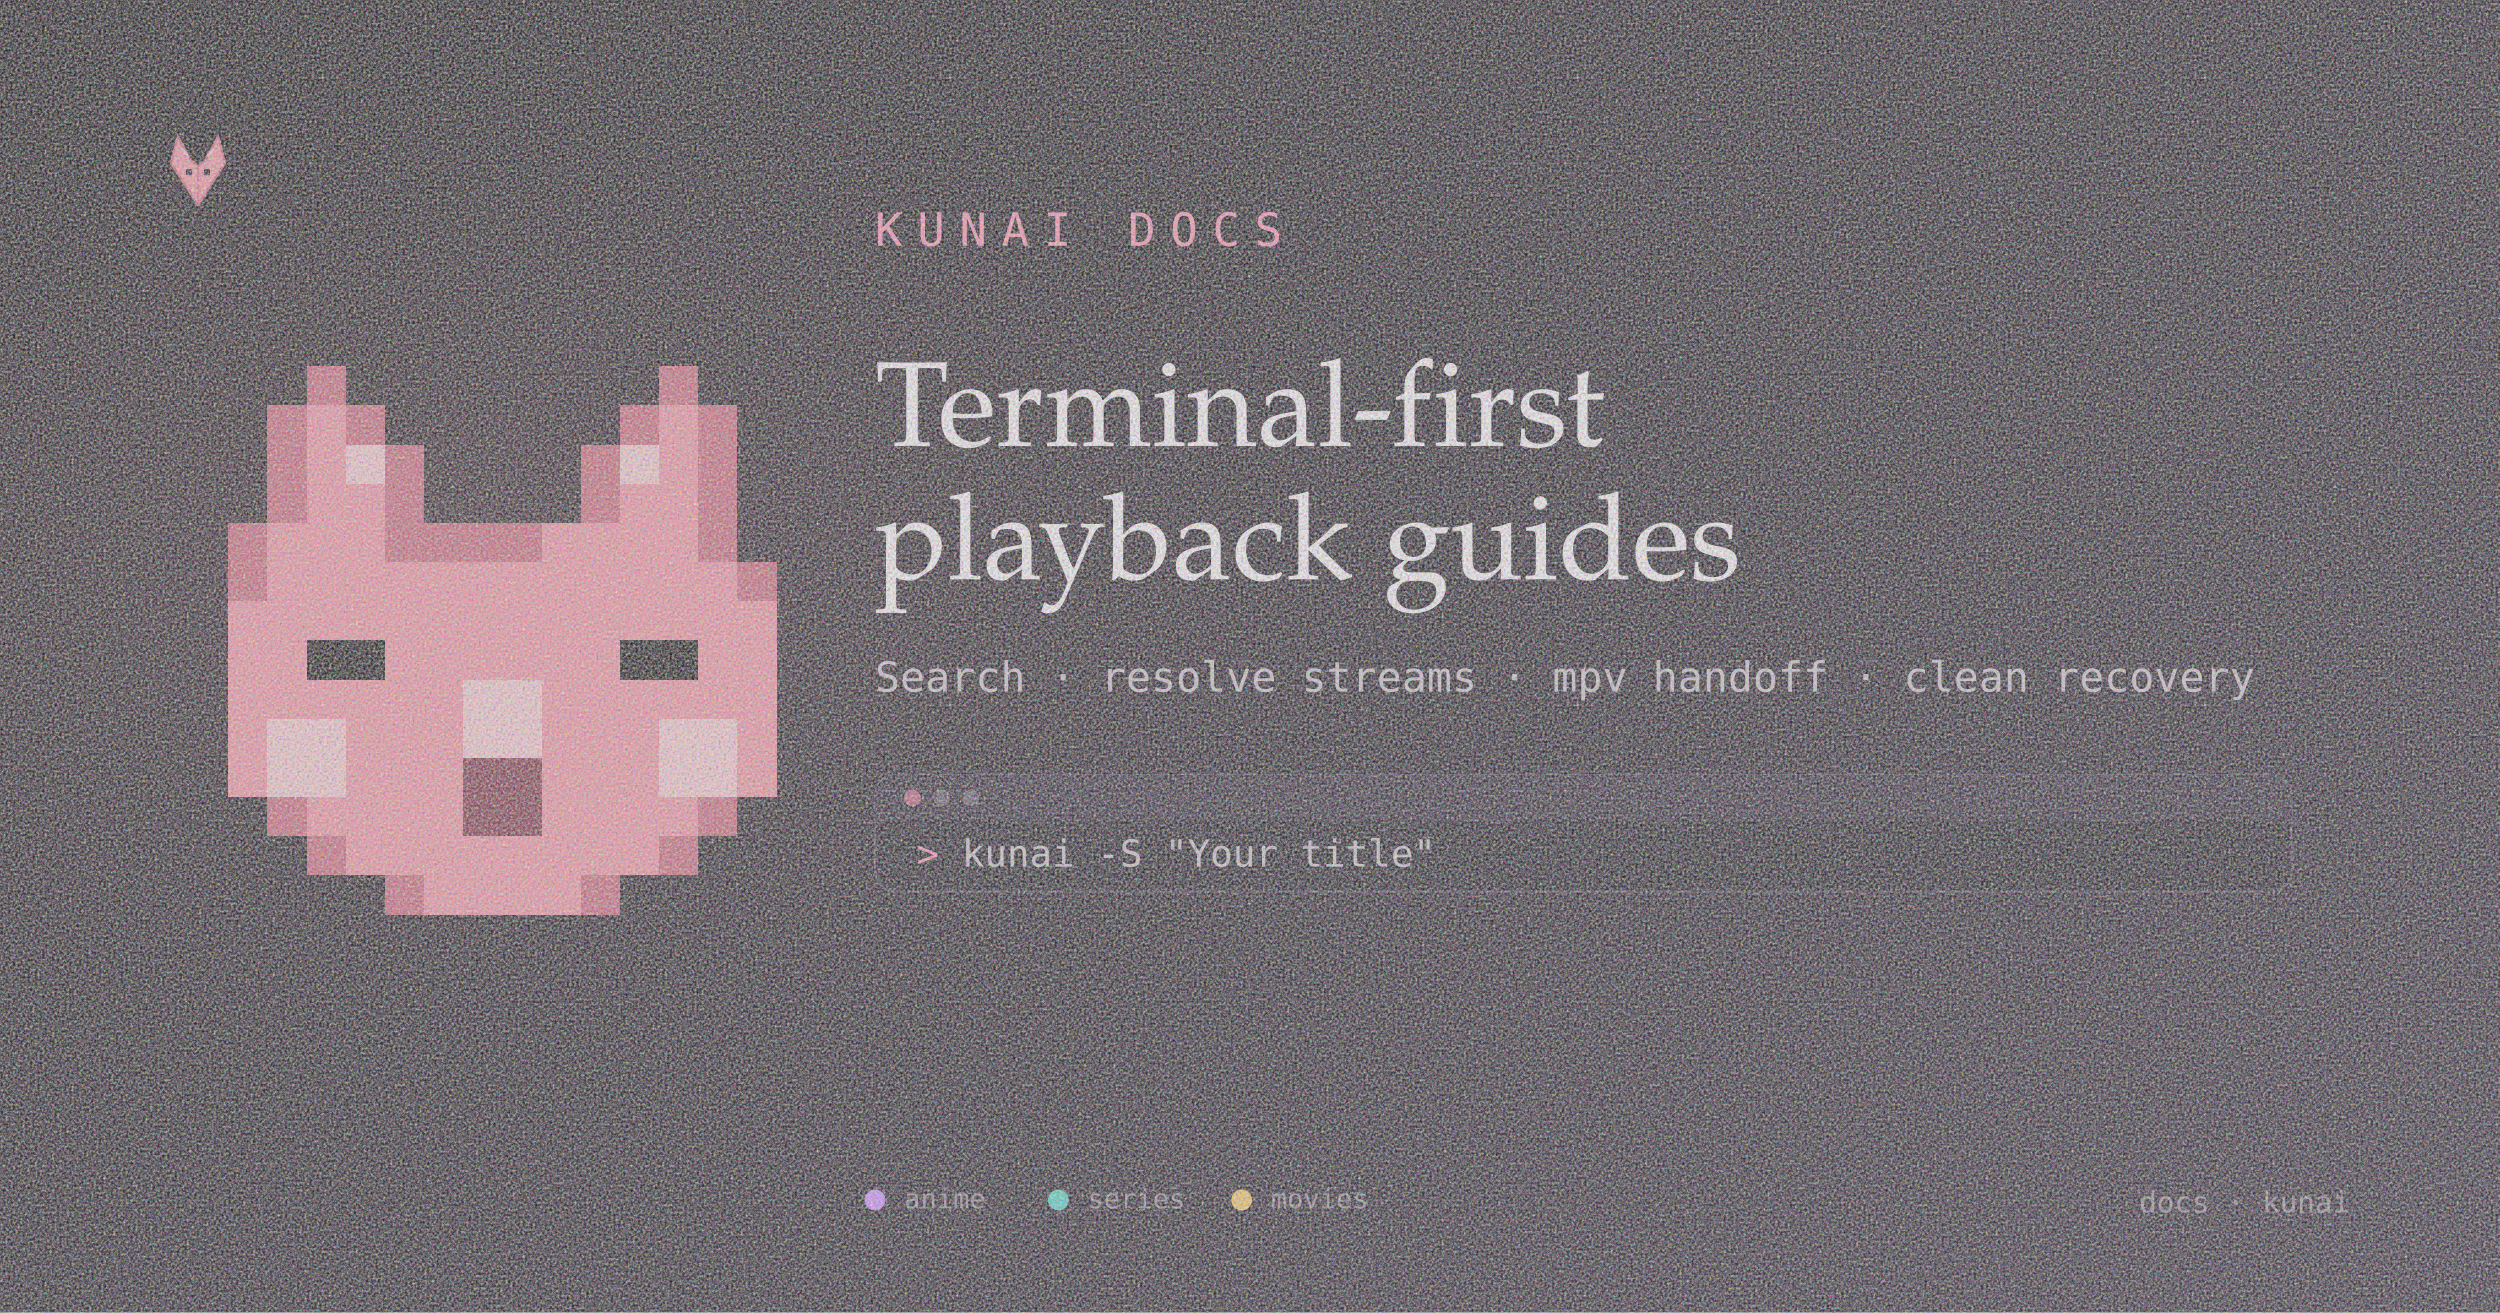
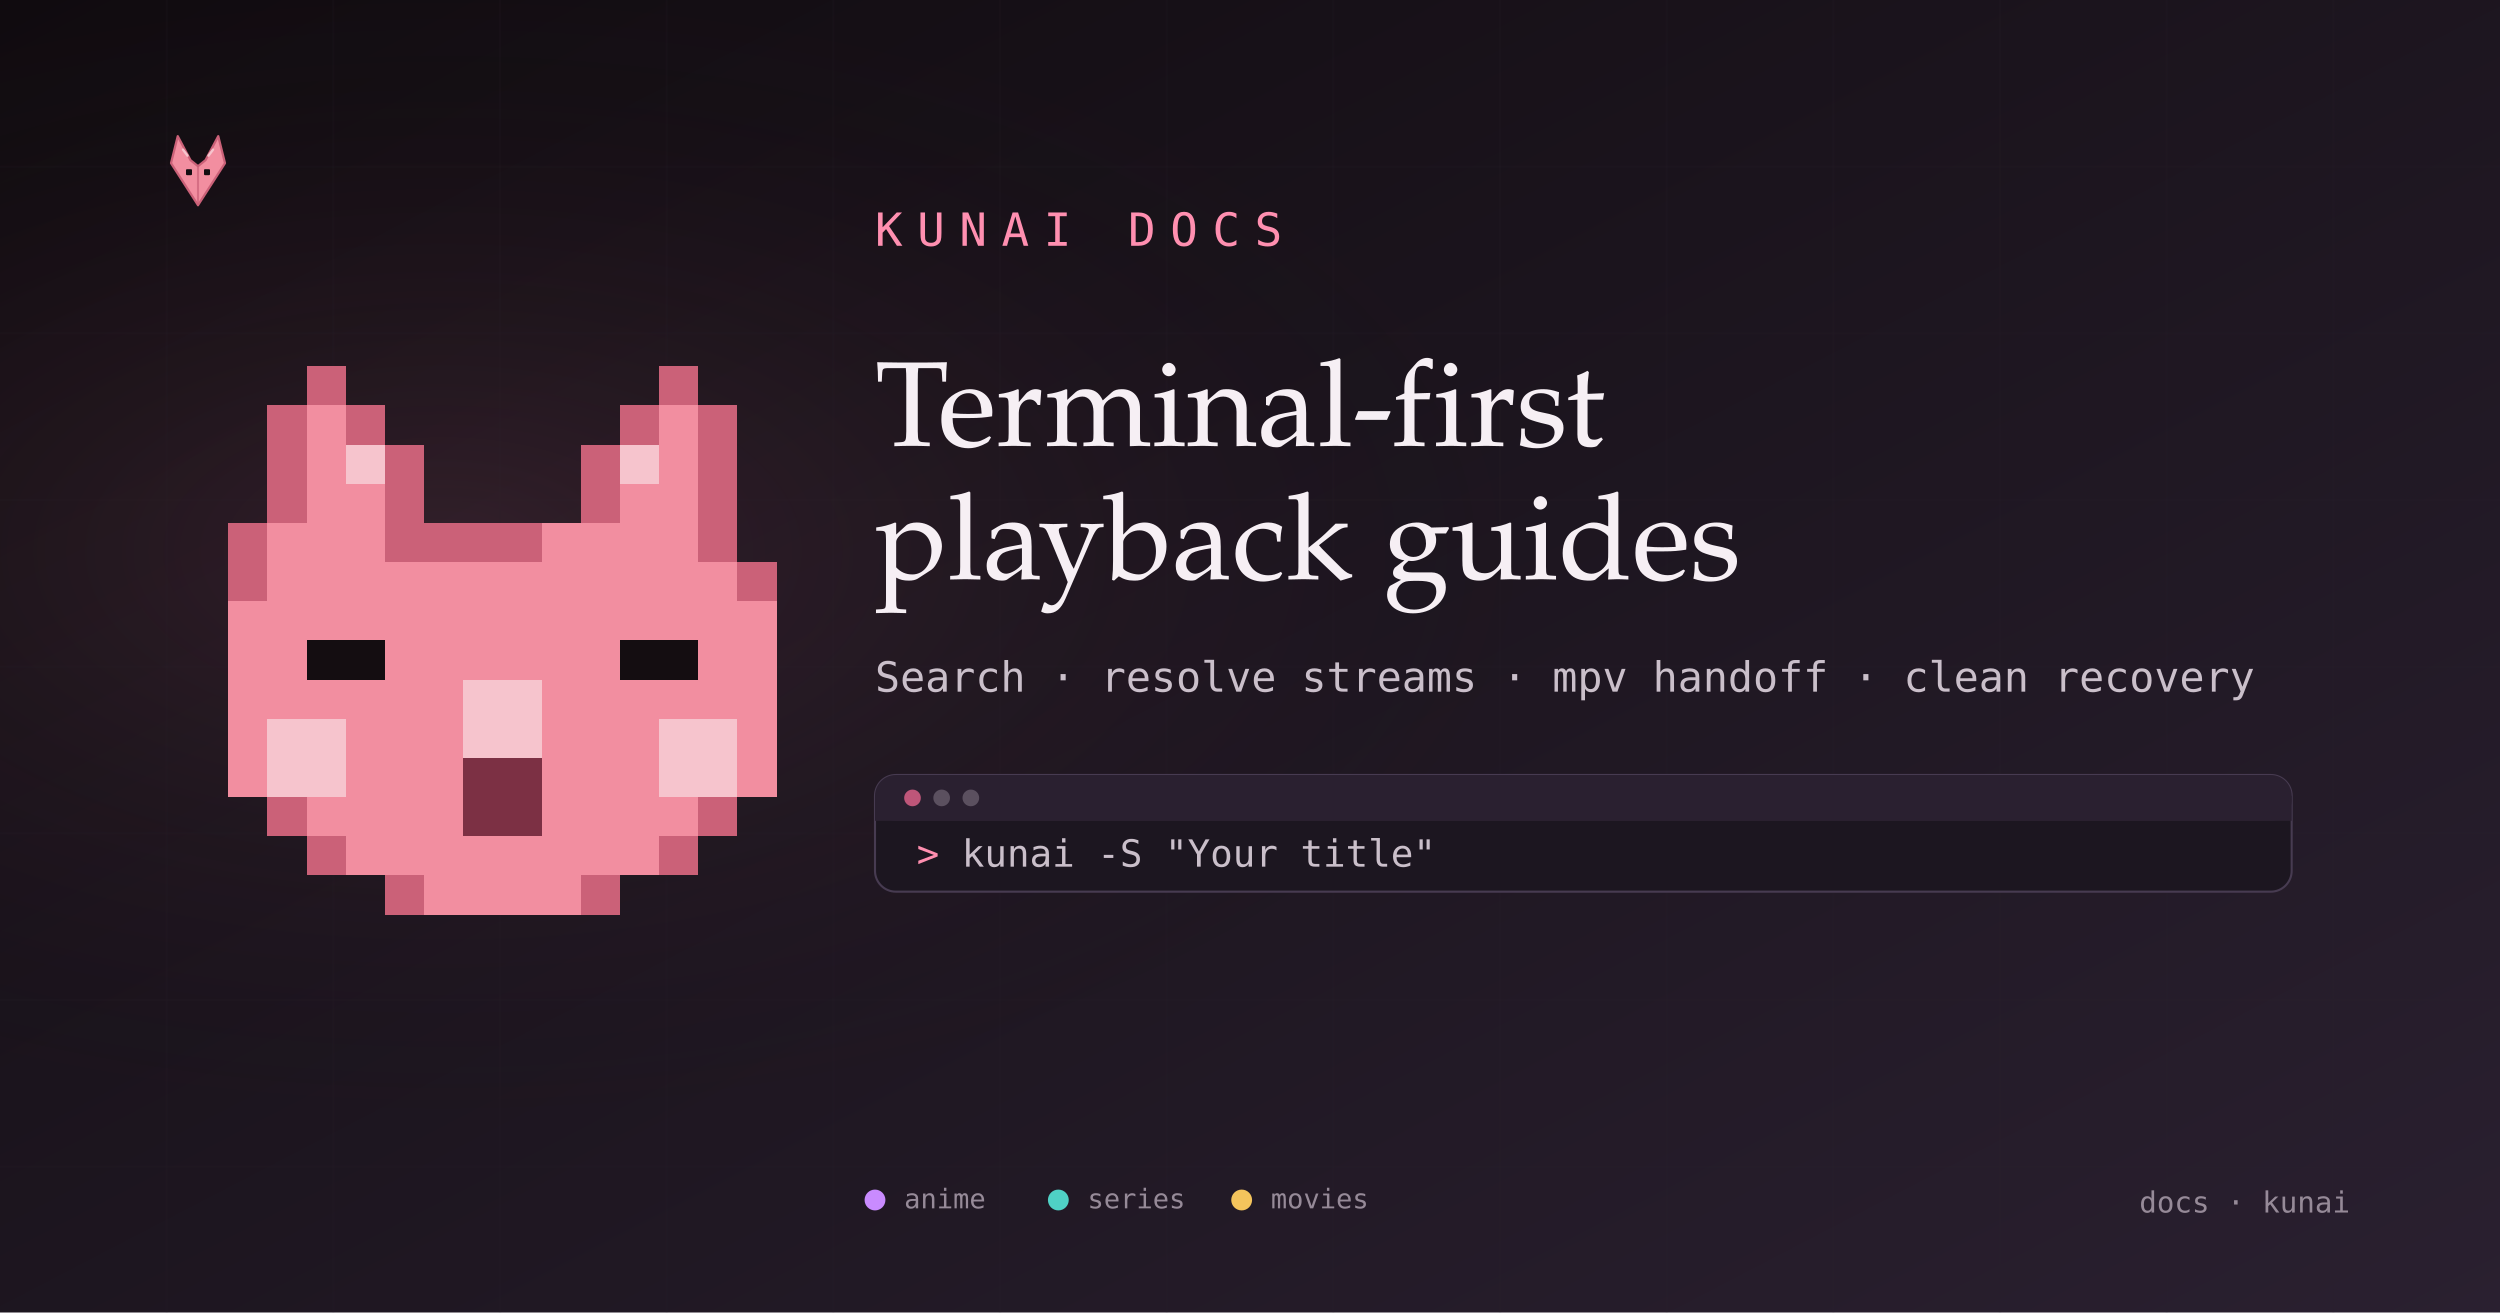
<svg xmlns="http://www.w3.org/2000/svg" viewBox="0 0 1200 630" width="1200" height="630" role="img" aria-label="Kunai Docs — terminal-first playback guides">
  <defs>
    <linearGradient id="bg" x1="0" y1="0" x2="1" y2="1">
      <stop offset="0%" stop-color="#100b0f" />
      <stop offset="100%" stop-color="#2a2030" />
    </linearGradient>
    <radialGradient id="glow" cx="18%" cy="42%" r="48%">
      <stop offset="0%" stop-color="rgba(255,143,176,0.12)" />
      <stop offset="100%" stop-color="transparent" />
    </radialGradient>
-     <filter id="grain" x="0" y="0" width="100%" height="100%">
-       <feTurbulence type="fractalNoise" baseFrequency="0.85" numOctaves="4" stitchTiles="stitch" result="noise" />
-       <feColorMatrix type="matrix" values="1 0 0 0 0  0 1 0 0 0  0 0 1 0 0  0 0 0 0.035 0" />
-       <feBlend in="SourceGraphic" in2="noise" mode="overlay" />
-     </filter>
  </defs>
  <rect width="1200" height="630" fill="url(#bg)" />
  <rect width="1200" height="630" fill="url(#glow)" />
-   <line x1="80" y1="0" x2="80" y2="630" stroke="#281f2e" stroke-width="1" opacity="0.35" />
-   <line x1="160" y1="0" x2="160" y2="630" stroke="#281f2e" stroke-width="1" opacity="0.35" />
-   <line x1="240" y1="0" x2="240" y2="630" stroke="#281f2e" stroke-width="1" opacity="0.35" />
-   <line x1="320" y1="0" x2="320" y2="630" stroke="#281f2e" stroke-width="1" opacity="0.35" />
-   <line x1="400" y1="0" x2="400" y2="630" stroke="#281f2e" stroke-width="1" opacity="0.35" />
-   <line x1="480" y1="0" x2="480" y2="630" stroke="#281f2e" stroke-width="1" opacity="0.35" />
-   <line x1="560" y1="0" x2="560" y2="630" stroke="#281f2e" stroke-width="1" opacity="0.35" />
-   <line x1="640" y1="0" x2="640" y2="630" stroke="#281f2e" stroke-width="1" opacity="0.35" />
-   <line x1="720" y1="0" x2="720" y2="630" stroke="#281f2e" stroke-width="1" opacity="0.35" />
-   <line x1="800" y1="0" x2="800" y2="630" stroke="#281f2e" stroke-width="1" opacity="0.35" />
-   <line x1="880" y1="0" x2="880" y2="630" stroke="#281f2e" stroke-width="1" opacity="0.35" />
-   <line x1="960" y1="0" x2="960" y2="630" stroke="#281f2e" stroke-width="1" opacity="0.35" />
-   <line x1="1040" y1="0" x2="1040" y2="630" stroke="#281f2e" stroke-width="1" opacity="0.35" />
-   <line x1="1120" y1="0" x2="1120" y2="630" stroke="#281f2e" stroke-width="1" opacity="0.35" />
-   <line x1="0" y1="80" x2="1200" y2="80" stroke="#281f2e" stroke-width="1" opacity="0.35" />
-   <line x1="0" y1="160" x2="1200" y2="160" stroke="#281f2e" stroke-width="1" opacity="0.35" />
-   <line x1="0" y1="240" x2="1200" y2="240" stroke="#281f2e" stroke-width="1" opacity="0.35" />
-   <line x1="0" y1="320" x2="1200" y2="320" stroke="#281f2e" stroke-width="1" opacity="0.35" />
-   <line x1="0" y1="400" x2="1200" y2="400" stroke="#281f2e" stroke-width="1" opacity="0.35" />
-   <line x1="0" y1="480" x2="1200" y2="480" stroke="#281f2e" stroke-width="1" opacity="0.35" />
-   <line x1="0" y1="560" x2="1200" y2="560" stroke="#281f2e" stroke-width="1" opacity="0.35" />
+   <line x1="80" y1="0" x2="80" y2="630" stroke="#281f2e" stroke-width="1" opacity="0.12" />
+   <line x1="160" y1="0" x2="160" y2="630" stroke="#281f2e" stroke-width="1" opacity="0.12" />
+   <line x1="240" y1="0" x2="240" y2="630" stroke="#281f2e" stroke-width="1" opacity="0.12" />
+   <line x1="320" y1="0" x2="320" y2="630" stroke="#281f2e" stroke-width="1" opacity="0.12" />
+   <line x1="400" y1="0" x2="400" y2="630" stroke="#281f2e" stroke-width="1" opacity="0.12" />
+   <line x1="480" y1="0" x2="480" y2="630" stroke="#281f2e" stroke-width="1" opacity="0.12" />
+   <line x1="560" y1="0" x2="560" y2="630" stroke="#281f2e" stroke-width="1" opacity="0.12" />
+   <line x1="640" y1="0" x2="640" y2="630" stroke="#281f2e" stroke-width="1" opacity="0.12" />
+   <line x1="720" y1="0" x2="720" y2="630" stroke="#281f2e" stroke-width="1" opacity="0.12" />
+   <line x1="800" y1="0" x2="800" y2="630" stroke="#281f2e" stroke-width="1" opacity="0.12" />
+   <line x1="880" y1="0" x2="880" y2="630" stroke="#281f2e" stroke-width="1" opacity="0.12" />
+   <line x1="960" y1="0" x2="960" y2="630" stroke="#281f2e" stroke-width="1" opacity="0.12" />
+   <line x1="1040" y1="0" x2="1040" y2="630" stroke="#281f2e" stroke-width="1" opacity="0.12" />
+   <line x1="1120" y1="0" x2="1120" y2="630" stroke="#281f2e" stroke-width="1" opacity="0.12" />
+   <line x1="0" y1="80" x2="1200" y2="80" stroke="#281f2e" stroke-width="1" opacity="0.12" />
+   <line x1="0" y1="160" x2="1200" y2="160" stroke="#281f2e" stroke-width="1" opacity="0.12" />
+   <line x1="0" y1="240" x2="1200" y2="240" stroke="#281f2e" stroke-width="1" opacity="0.12" />
+   <line x1="0" y1="320" x2="1200" y2="320" stroke="#281f2e" stroke-width="1" opacity="0.12" />
+   <line x1="0" y1="400" x2="1200" y2="400" stroke="#281f2e" stroke-width="1" opacity="0.12" />
+   <line x1="0" y1="480" x2="1200" y2="480" stroke="#281f2e" stroke-width="1" opacity="0.12" />
+   <line x1="0" y1="560" x2="1200" y2="560" stroke="#281f2e" stroke-width="1" opacity="0.12" />
  <g transform="translate(72 157) scale(2.35)" shape-rendering="crispEdges">
    <rect x="32" y="8" width="8" height="8" fill="#cb6178" />
    <rect x="104" y="8" width="8" height="8" fill="#cb6178" />
    <rect x="24" y="16" width="8" height="8" fill="#cb6178" />
    <rect x="32" y="16" width="8" height="8" fill="#f28ea0" />
    <rect x="40" y="16" width="8" height="8" fill="#cb6178" />
    <rect x="96" y="16" width="8" height="8" fill="#cb6178" />
    <rect x="104" y="16" width="8" height="8" fill="#f28ea0" />
    <rect x="112" y="16" width="8" height="8" fill="#cb6178" />
    <rect x="24" y="24" width="8" height="8" fill="#cb6178" />
    <rect x="32" y="24" width="8" height="8" fill="#f28ea0" />
    <rect x="40" y="24" width="8" height="8" fill="#f6c4cd" />
    <rect x="48" y="24" width="8" height="8" fill="#cb6178" />
    <rect x="88" y="24" width="8" height="8" fill="#cb6178" />
    <rect x="96" y="24" width="8" height="8" fill="#f6c4cd" />
    <rect x="104" y="24" width="8" height="8" fill="#f28ea0" />
    <rect x="112" y="24" width="8" height="8" fill="#cb6178" />
    <rect x="24" y="32" width="8" height="8" fill="#cb6178" />
    <rect x="32" y="32" width="8" height="8" fill="#f28ea0" />
    <rect x="40" y="32" width="8" height="8" fill="#f28ea0" />
    <rect x="48" y="32" width="8" height="8" fill="#cb6178" />
    <rect x="88" y="32" width="8" height="8" fill="#cb6178" />
    <rect x="96" y="32" width="8" height="8" fill="#f28ea0" />
    <rect x="104" y="32" width="8" height="8" fill="#f28ea0" />
    <rect x="112" y="32" width="8" height="8" fill="#cb6178" />
    <rect x="16" y="40" width="8" height="8" fill="#cb6178" />
    <rect x="24" y="40" width="8" height="8" fill="#f28ea0" />
    <rect x="32" y="40" width="8" height="8" fill="#f28ea0" />
    <rect x="40" y="40" width="8" height="8" fill="#f28ea0" />
    <rect x="48" y="40" width="8" height="8" fill="#cb6178" />
    <rect x="56" y="40" width="8" height="8" fill="#cb6178" />
    <rect x="64" y="40" width="8" height="8" fill="#cb6178" />
    <rect x="72" y="40" width="8" height="8" fill="#cb6178" />
    <rect x="80" y="40" width="8" height="8" fill="#f28ea0" />
    <rect x="88" y="40" width="8" height="8" fill="#f28ea0" />
    <rect x="96" y="40" width="8" height="8" fill="#f28ea0" />
    <rect x="104" y="40" width="8" height="8" fill="#f28ea0" />
    <rect x="112" y="40" width="8" height="8" fill="#cb6178" />
    <rect x="16" y="48" width="8" height="8" fill="#cb6178" />
    <rect x="24" y="48" width="8" height="8" fill="#f28ea0" />
    <rect x="32" y="48" width="8" height="8" fill="#f28ea0" />
    <rect x="40" y="48" width="8" height="8" fill="#f28ea0" />
    <rect x="48" y="48" width="8" height="8" fill="#f28ea0" />
    <rect x="56" y="48" width="8" height="8" fill="#f28ea0" />
    <rect x="64" y="48" width="8" height="8" fill="#f28ea0" />
    <rect x="72" y="48" width="8" height="8" fill="#f28ea0" />
    <rect x="80" y="48" width="8" height="8" fill="#f28ea0" />
    <rect x="88" y="48" width="8" height="8" fill="#f28ea0" />
    <rect x="96" y="48" width="8" height="8" fill="#f28ea0" />
    <rect x="104" y="48" width="8" height="8" fill="#f28ea0" />
    <rect x="112" y="48" width="8" height="8" fill="#f28ea0" />
    <rect x="120" y="48" width="8" height="8" fill="#cb6178" />
    <rect x="16" y="56" width="8" height="8" fill="#f28ea0" />
    <rect x="24" y="56" width="8" height="8" fill="#f28ea0" />
    <rect x="32" y="56" width="8" height="8" fill="#f28ea0" />
    <rect x="40" y="56" width="8" height="8" fill="#f28ea0" />
    <rect x="48" y="56" width="8" height="8" fill="#f28ea0" />
    <rect x="56" y="56" width="8" height="8" fill="#f28ea0" />
    <rect x="64" y="56" width="8" height="8" fill="#f28ea0" />
    <rect x="72" y="56" width="8" height="8" fill="#f28ea0" />
    <rect x="80" y="56" width="8" height="8" fill="#f28ea0" />
    <rect x="88" y="56" width="8" height="8" fill="#f28ea0" />
    <rect x="96" y="56" width="8" height="8" fill="#f28ea0" />
    <rect x="104" y="56" width="8" height="8" fill="#f28ea0" />
    <rect x="112" y="56" width="8" height="8" fill="#f28ea0" />
    <rect x="120" y="56" width="8" height="8" fill="#f28ea0" />
    <rect x="16" y="64" width="8" height="8" fill="#f28ea0" />
    <rect x="24" y="64" width="8" height="8" fill="#f28ea0" />
    <rect x="32" y="64" width="8" height="8" fill="#140d11" />
    <rect x="40" y="64" width="8" height="8" fill="#140d11" />
    <rect x="48" y="64" width="8" height="8" fill="#f28ea0" />
    <rect x="56" y="64" width="8" height="8" fill="#f28ea0" />
    <rect x="64" y="64" width="8" height="8" fill="#f28ea0" />
    <rect x="72" y="64" width="8" height="8" fill="#f28ea0" />
    <rect x="80" y="64" width="8" height="8" fill="#f28ea0" />
    <rect x="88" y="64" width="8" height="8" fill="#f28ea0" />
    <rect x="96" y="64" width="8" height="8" fill="#140d11" />
    <rect x="104" y="64" width="8" height="8" fill="#140d11" />
    <rect x="112" y="64" width="8" height="8" fill="#f28ea0" />
    <rect x="120" y="64" width="8" height="8" fill="#f28ea0" />
    <rect x="16" y="72" width="8" height="8" fill="#f28ea0" />
    <rect x="24" y="72" width="8" height="8" fill="#f28ea0" />
    <rect x="32" y="72" width="8" height="8" fill="#f28ea0" />
    <rect x="40" y="72" width="8" height="8" fill="#f28ea0" />
    <rect x="48" y="72" width="8" height="8" fill="#f28ea0" />
    <rect x="56" y="72" width="8" height="8" fill="#f28ea0" />
    <rect x="64" y="72" width="8" height="8" fill="#f6c4cd" />
    <rect x="72" y="72" width="8" height="8" fill="#f6c4cd" />
    <rect x="80" y="72" width="8" height="8" fill="#f28ea0" />
    <rect x="88" y="72" width="8" height="8" fill="#f28ea0" />
    <rect x="96" y="72" width="8" height="8" fill="#f28ea0" />
    <rect x="104" y="72" width="8" height="8" fill="#f28ea0" />
    <rect x="112" y="72" width="8" height="8" fill="#f28ea0" />
    <rect x="120" y="72" width="8" height="8" fill="#f28ea0" />
    <rect x="16" y="80" width="8" height="8" fill="#f28ea0" />
    <rect x="24" y="80" width="8" height="8" fill="#f6c4cd" />
    <rect x="32" y="80" width="8" height="8" fill="#f6c4cd" />
    <rect x="40" y="80" width="8" height="8" fill="#f28ea0" />
    <rect x="48" y="80" width="8" height="8" fill="#f28ea0" />
    <rect x="56" y="80" width="8" height="8" fill="#f28ea0" />
    <rect x="64" y="80" width="8" height="8" fill="#f6c4cd" />
    <rect x="72" y="80" width="8" height="8" fill="#f6c4cd" />
    <rect x="80" y="80" width="8" height="8" fill="#f28ea0" />
    <rect x="88" y="80" width="8" height="8" fill="#f28ea0" />
    <rect x="96" y="80" width="8" height="8" fill="#f28ea0" />
    <rect x="104" y="80" width="8" height="8" fill="#f6c4cd" />
    <rect x="112" y="80" width="8" height="8" fill="#f6c4cd" />
    <rect x="120" y="80" width="8" height="8" fill="#f28ea0" />
    <rect x="16" y="88" width="8" height="8" fill="#f28ea0" />
    <rect x="24" y="88" width="8" height="8" fill="#f6c4cd" />
    <rect x="32" y="88" width="8" height="8" fill="#f6c4cd" />
    <rect x="40" y="88" width="8" height="8" fill="#f28ea0" />
    <rect x="48" y="88" width="8" height="8" fill="#f28ea0" />
    <rect x="56" y="88" width="8" height="8" fill="#f28ea0" />
    <rect x="64" y="88" width="8" height="8" fill="#7c3044" />
    <rect x="72" y="88" width="8" height="8" fill="#7c3044" />
    <rect x="80" y="88" width="8" height="8" fill="#f28ea0" />
    <rect x="88" y="88" width="8" height="8" fill="#f28ea0" />
    <rect x="96" y="88" width="8" height="8" fill="#f28ea0" />
    <rect x="104" y="88" width="8" height="8" fill="#f6c4cd" />
    <rect x="112" y="88" width="8" height="8" fill="#f6c4cd" />
    <rect x="120" y="88" width="8" height="8" fill="#f28ea0" />
    <rect x="24" y="96" width="8" height="8" fill="#cb6178" />
    <rect x="32" y="96" width="8" height="8" fill="#f28ea0" />
    <rect x="40" y="96" width="8" height="8" fill="#f28ea0" />
    <rect x="48" y="96" width="8" height="8" fill="#f28ea0" />
    <rect x="56" y="96" width="8" height="8" fill="#f28ea0" />
    <rect x="64" y="96" width="8" height="8" fill="#7c3044" />
    <rect x="72" y="96" width="8" height="8" fill="#7c3044" />
    <rect x="80" y="96" width="8" height="8" fill="#f28ea0" />
    <rect x="88" y="96" width="8" height="8" fill="#f28ea0" />
    <rect x="96" y="96" width="8" height="8" fill="#f28ea0" />
    <rect x="104" y="96" width="8" height="8" fill="#f28ea0" />
    <rect x="112" y="96" width="8" height="8" fill="#cb6178" />
    <rect x="32" y="104" width="8" height="8" fill="#cb6178" />
    <rect x="40" y="104" width="8" height="8" fill="#f28ea0" />
    <rect x="48" y="104" width="8" height="8" fill="#f28ea0" />
    <rect x="56" y="104" width="8" height="8" fill="#f28ea0" />
    <rect x="64" y="104" width="8" height="8" fill="#f28ea0" />
    <rect x="72" y="104" width="8" height="8" fill="#f28ea0" />
    <rect x="80" y="104" width="8" height="8" fill="#f28ea0" />
    <rect x="88" y="104" width="8" height="8" fill="#f28ea0" />
    <rect x="96" y="104" width="8" height="8" fill="#f28ea0" />
    <rect x="104" y="104" width="8" height="8" fill="#cb6178" />
    <rect x="48" y="112" width="8" height="8" fill="#cb6178" />
    <rect x="56" y="112" width="8" height="8" fill="#f28ea0" />
    <rect x="64" y="112" width="8" height="8" fill="#f28ea0" />
    <rect x="72" y="112" width="8" height="8" fill="#f28ea0" />
    <rect x="80" y="112" width="8" height="8" fill="#f28ea0" />
    <rect x="88" y="112" width="8" height="8" fill="#cb6178" />
  </g>
  <g transform="translate(72 56) scale(0.72)">
    <path d="M32 59 L50 31 L45.5 13 L37 29 L32 33 L27 29 L18.5 13 L14 31 Z" fill="#f28ea0" stroke="#cb6178" stroke-width="1.5" stroke-linejoin="round" />
    <path d="M32 33 L32 59" stroke="#cb6178" stroke-width="1.4" stroke-linecap="round" opacity="0.7" />
    <rect x="24" y="35" width="4" height="4" rx="0.6" fill="#140d11" />
    <rect x="36" y="35" width="4" height="4" rx="0.6" fill="#140d11" />
    <path d="M22 22 l3 4" stroke="#f6c4cd" stroke-width="1.6" stroke-linecap="round" />
    <path d="M42 22 l-3 4" stroke="#f6c4cd" stroke-width="1.6" stroke-linecap="round" />
  </g>
  <text x="420" y="118" font-family="ui-monospace, 'JetBrains Mono', Menlo, monospace" font-size="22" letter-spacing="7" fill="#ff8fb0">KUNAI DOCS</text>
  <text x="420" y="214" font-family="ui-serif, 'Iowan Old Style', 'Palatino Linotype', Palatino, serif" font-size="58" font-weight="500" fill="#f6eff4">Terminal-first</text>
  <text x="420" y="278" font-family="ui-serif, 'Iowan Old Style', 'Palatino Linotype', Palatino, serif" font-size="58" font-weight="500" fill="#f6eff4">playback guides</text>
  <text x="420" y="332" font-family="ui-monospace, 'JetBrains Mono', Menlo, monospace" font-size="20" fill="#cabfca">Search · resolve streams · mpv handoff · clean recovery</text>
  <g>
    <rect x="420" y="372" width="680" height="56" rx="10" fill="#1c1620" stroke="#473b51" stroke-width="1" />
    <rect x="420" y="372" width="680" height="22" rx="10" fill="#2a2030" />
    <rect x="420" y="382" width="680" height="12" fill="#2a2030" />
    <circle cx="438" cy="383" r="4" fill="#d85f86" opacity="0.85" />
    <circle cx="452" cy="383" r="4" fill="#968a98" opacity="0.45" />
    <circle cx="466" cy="383" r="4" fill="#968a98" opacity="0.45" />
    <text x="440" y="416" font-family="ui-monospace, 'JetBrains Mono', Menlo, monospace" font-size="18" fill="#cabfca">
      <tspan fill="#ff8fb0">&gt;</tspan> kunai -S "Your title"
    </text>
  </g>
  <g font-family="ui-monospace, 'JetBrains Mono', Menlo, monospace" font-size="13" fill="#968a98">
    <circle cx="420" cy="576" r="5" fill="#c98bff" />
    <text x="434" y="580">anime</text>
    <circle cx="508" cy="576" r="5" fill="#4fd1c5" />
    <text x="522" y="580">series</text>
    <circle cx="596" cy="576" r="5" fill="#f4c45c" />
    <text x="610" y="580">movies</text>
  </g>
  <text x="1128" y="582" text-anchor="end" font-family="ui-monospace, 'JetBrains Mono', Menlo, monospace" font-size="14" fill="#968a98">docs · kunai</text>
-   <rect width="1200" height="630" fill="transparent" filter="url(#grain)" />
</svg>
